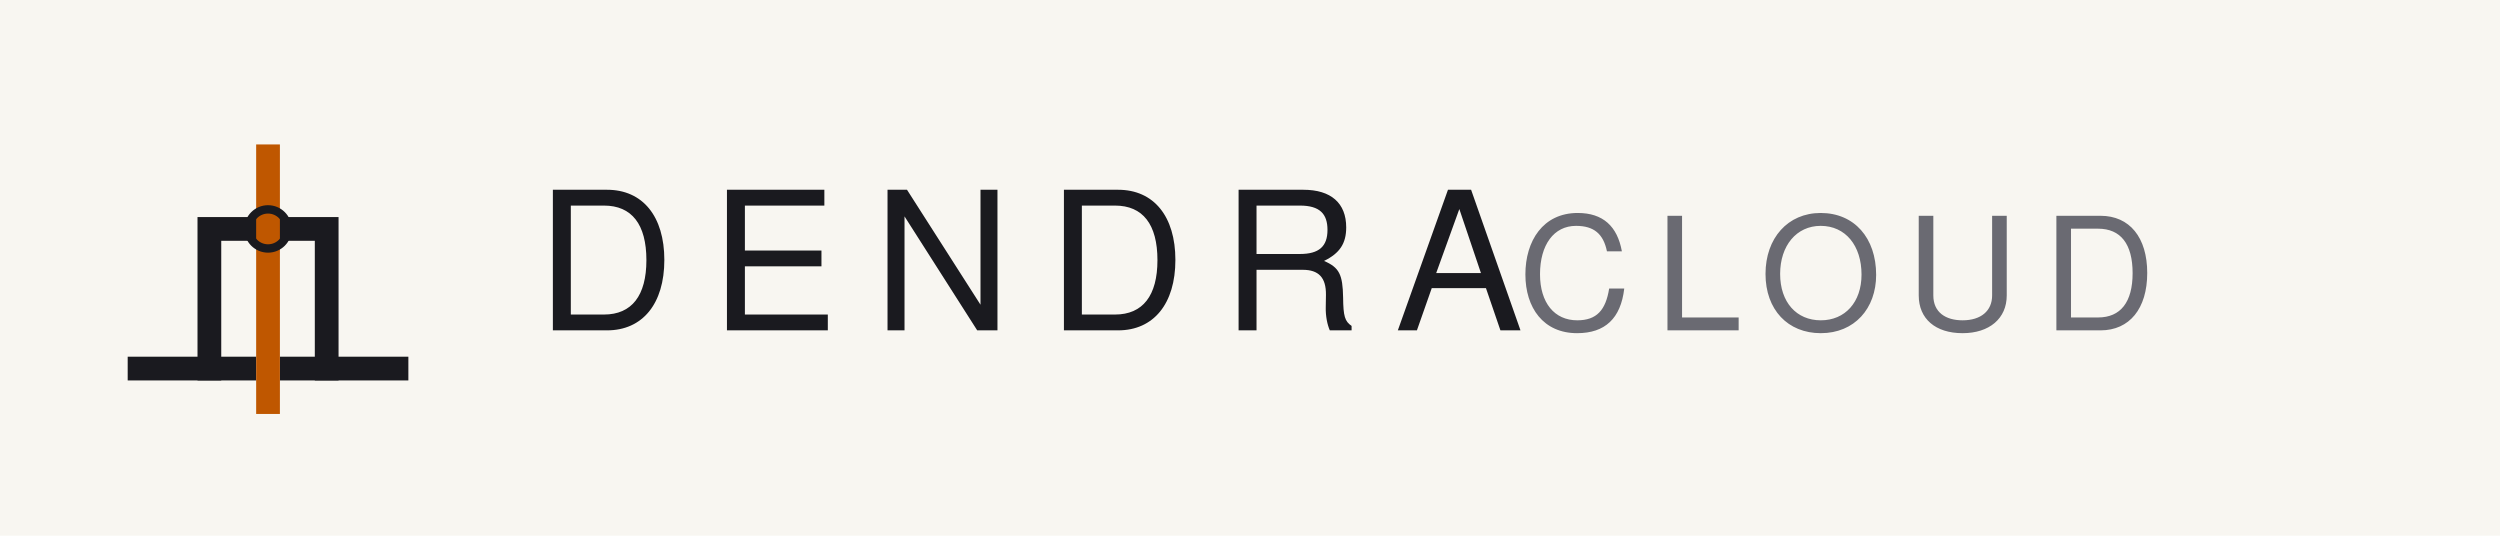
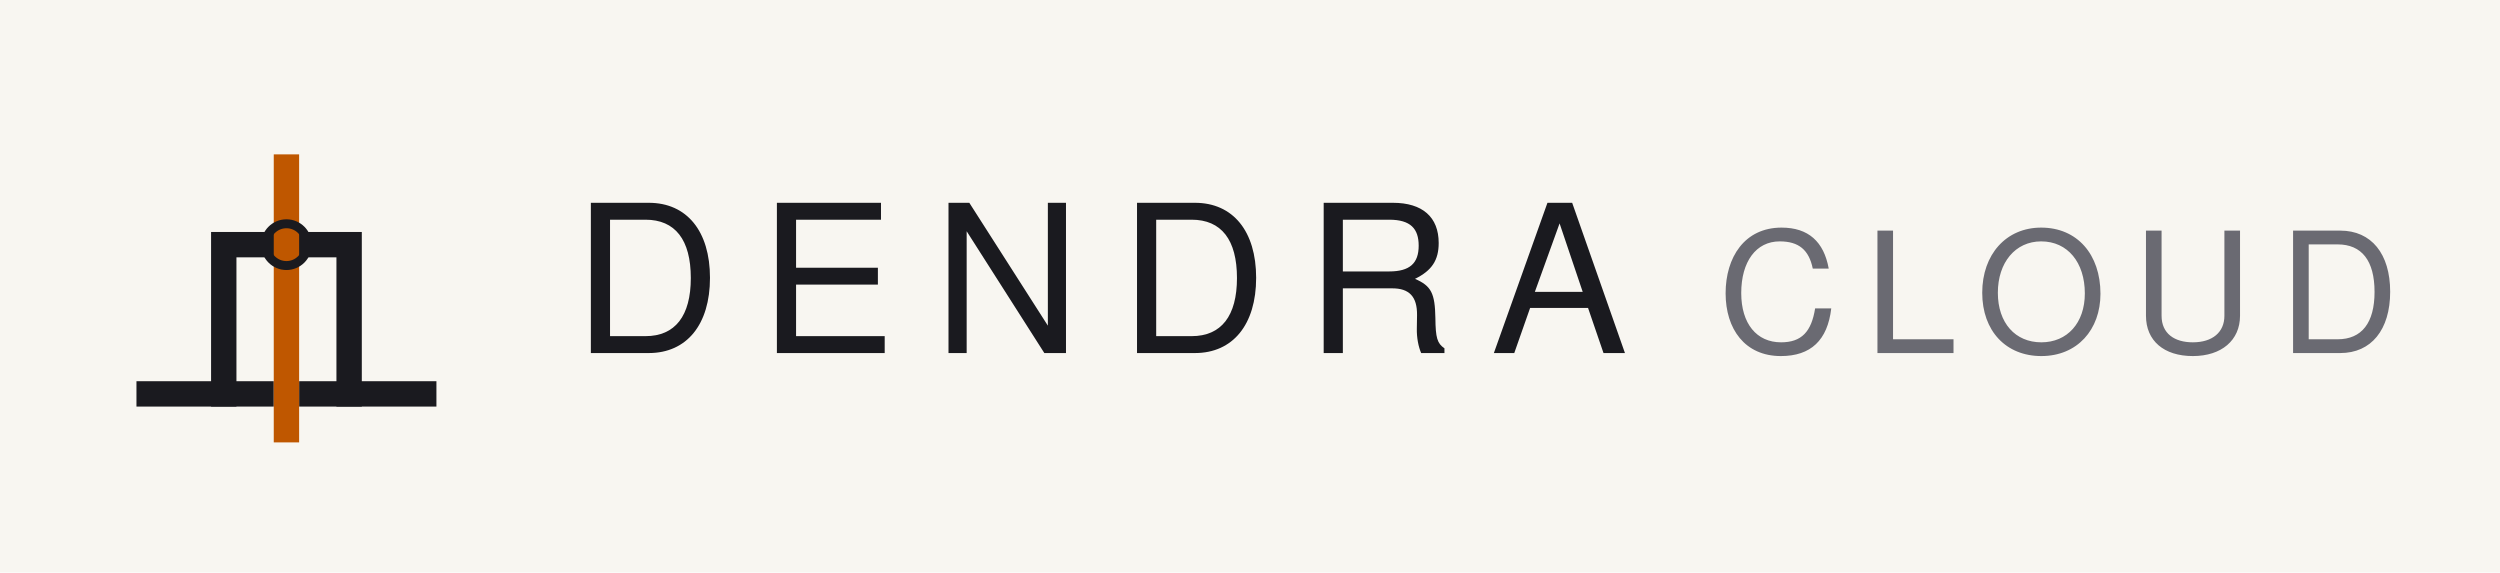
- <svg xmlns="http://www.w3.org/2000/svg" viewBox="0 0 1400 300">
-   <rect width="1400" height="300" fill="#f8f6f1" />
+ <svg xmlns="http://www.w3.org/2000/svg" viewBox="0 0 1310 300">
+   <rect width="1310" height="300" fill="#f8f6f1" />
  <g transform="translate(50, 50) scale(0.391)">
    <line x1="72" y1="400" x2="222" y2="400" stroke="#1a1a1f" stroke-width="34" stroke-linecap="square" />
    <line x1="290" y1="400" x2="440" y2="400" stroke="#1a1a1f" stroke-width="34" stroke-linecap="square" />
    <polyline points="172,400 172,200 340,200 340,400" fill="none" stroke="#1a1a1f" stroke-width="34" stroke-linecap="square" stroke-linejoin="miter" />
    <line x1="256" y1="448" x2="256" y2="96" stroke="#BF5700" stroke-width="34" stroke-linecap="square" />
    <circle cx="256" cy="200" r="28" fill="none" stroke="#1a1a1f" stroke-width="12" />
  </g>
  <text x="300" y="185" font-family="'Space Grotesk', 'Neue Haas Grotesk Display', 'Helvetica Neue', system-ui, sans-serif" font-weight="500" font-size="108" letter-spacing="19.4" fill="#1a1a1f">DENDRA</text>
-   <text x="850" y="185" font-family="'Space Grotesk', 'Neue Haas Grotesk Display', 'Helvetica Neue', system-ui, sans-serif" font-weight="400" font-size="88" letter-spacing="13.2" fill="#6a6a72">CLOUD</text>
+   <text x="900" y="185" font-family="'Space Grotesk', 'Neue Haas Grotesk Display', 'Helvetica Neue', system-ui, sans-serif" font-weight="400" font-size="88" letter-spacing="13.2" fill="#6a6a72">CLOUD</text>
</svg>
